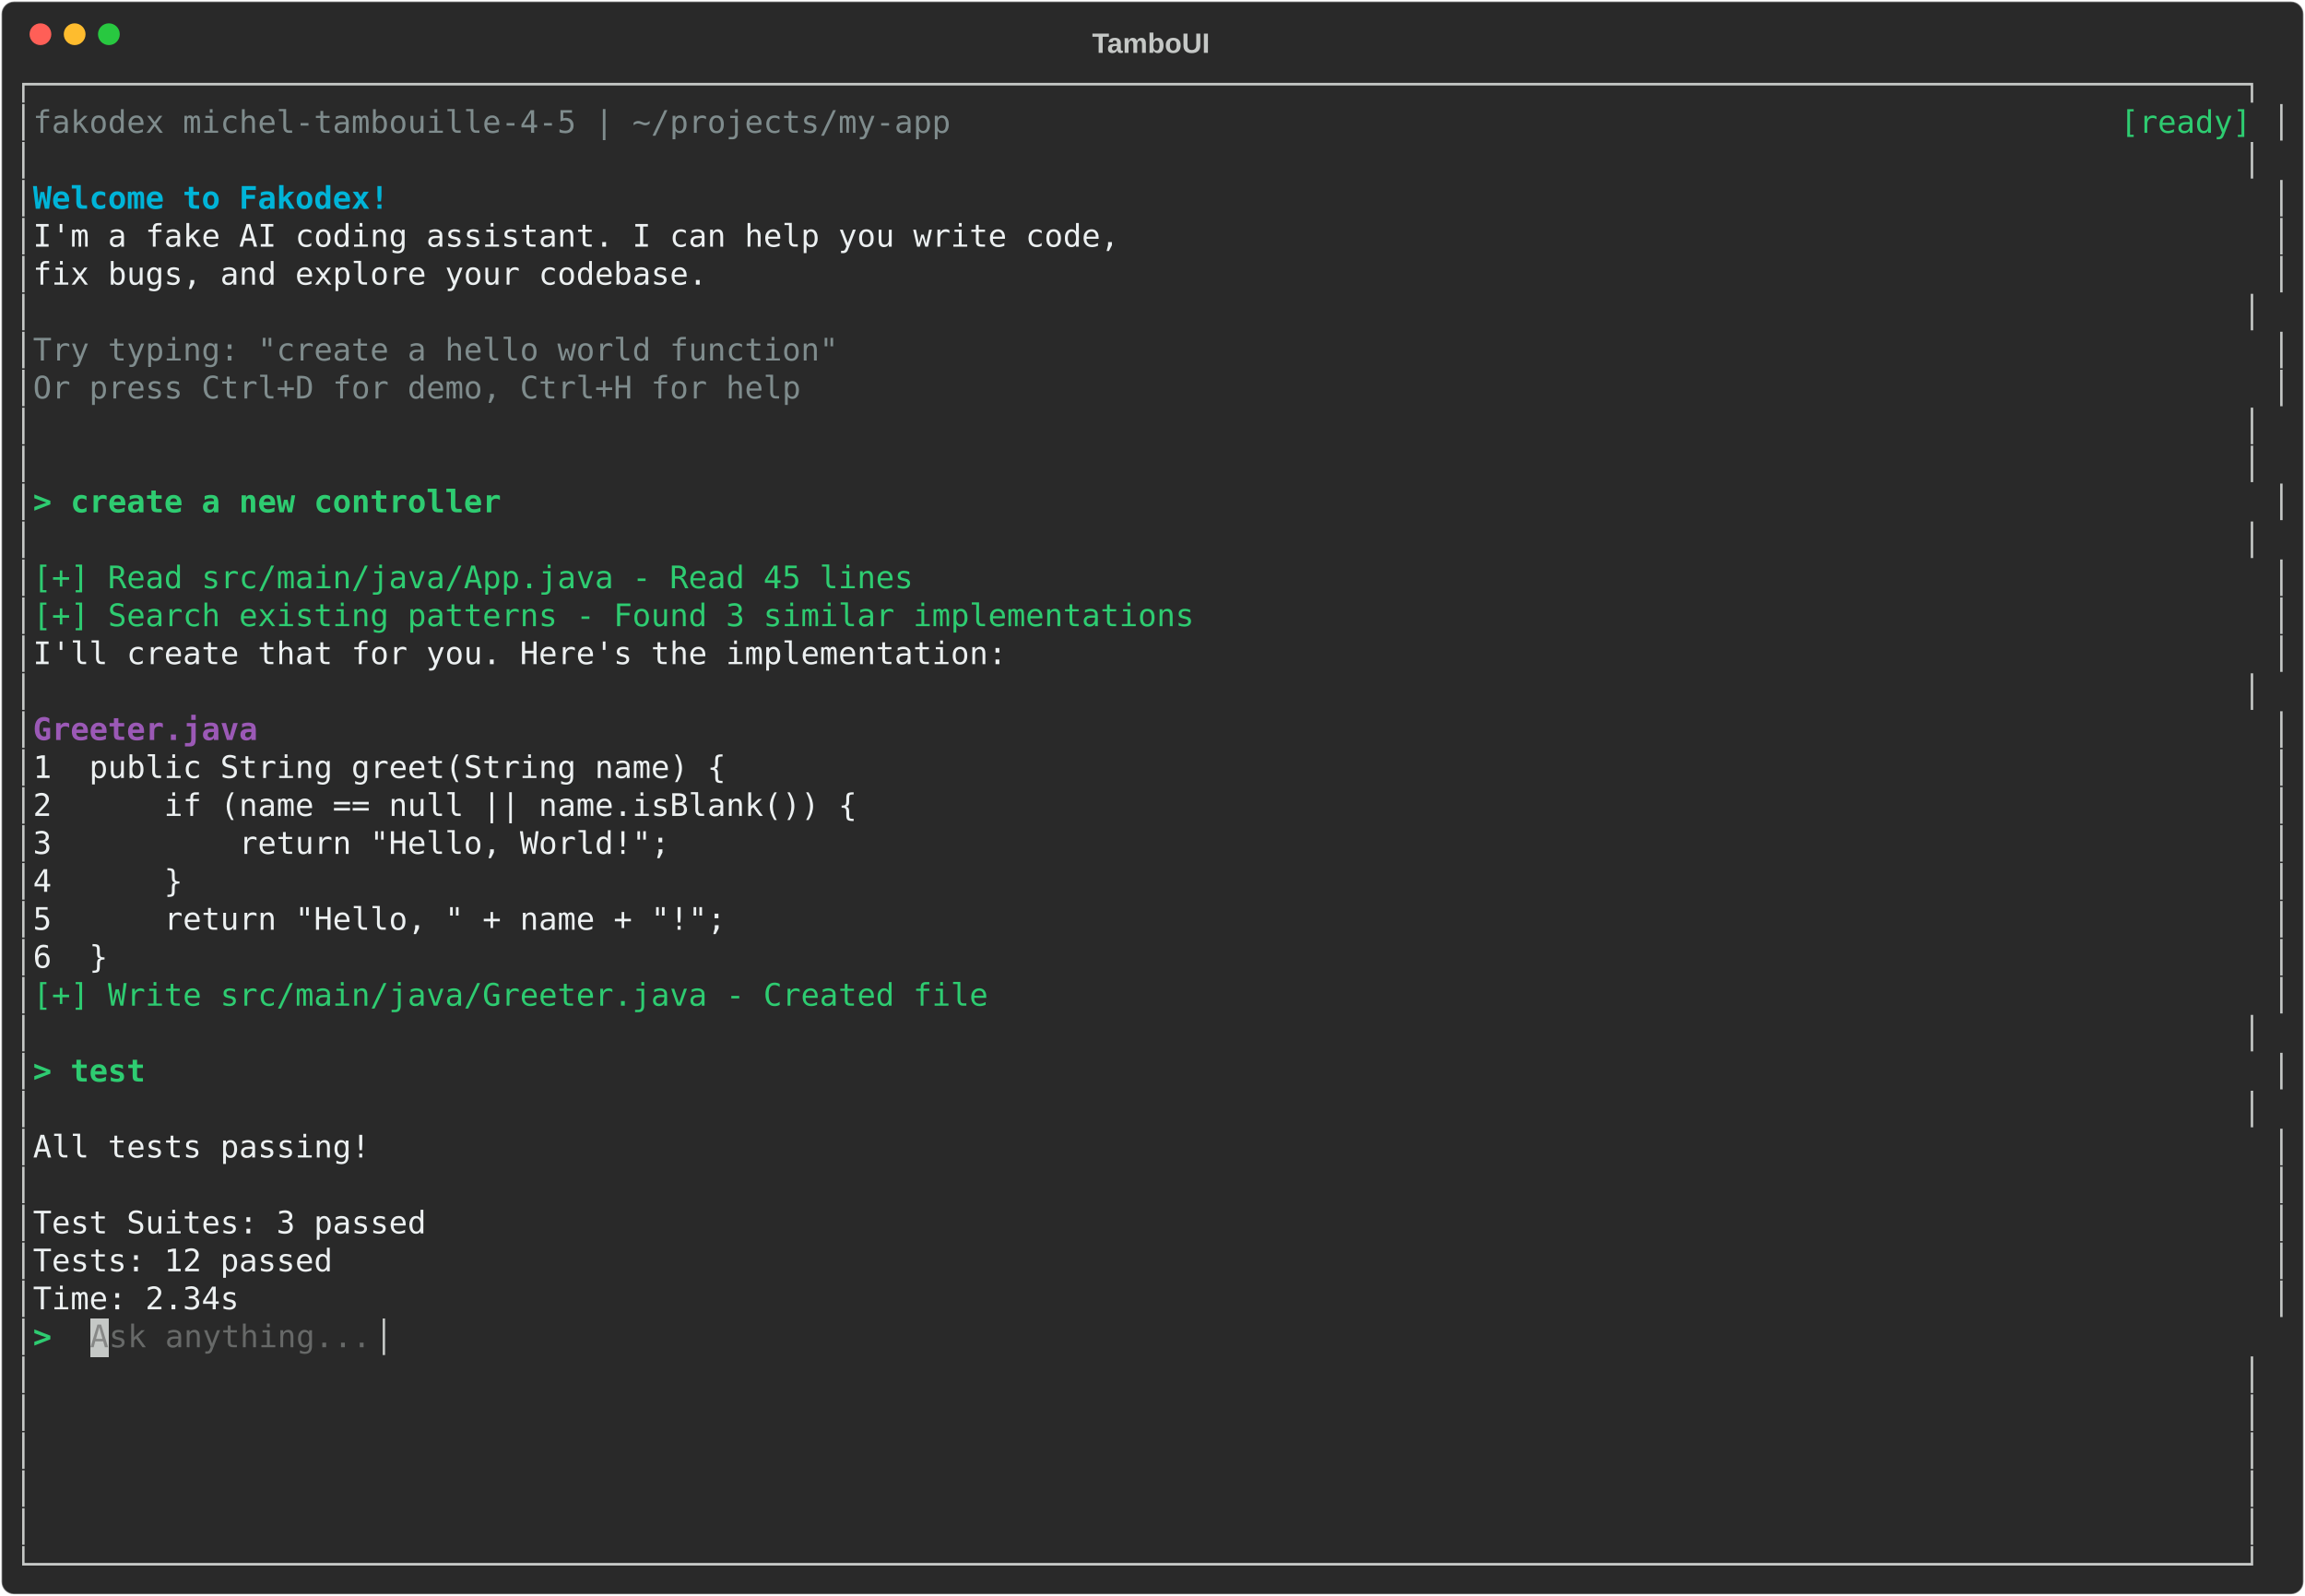
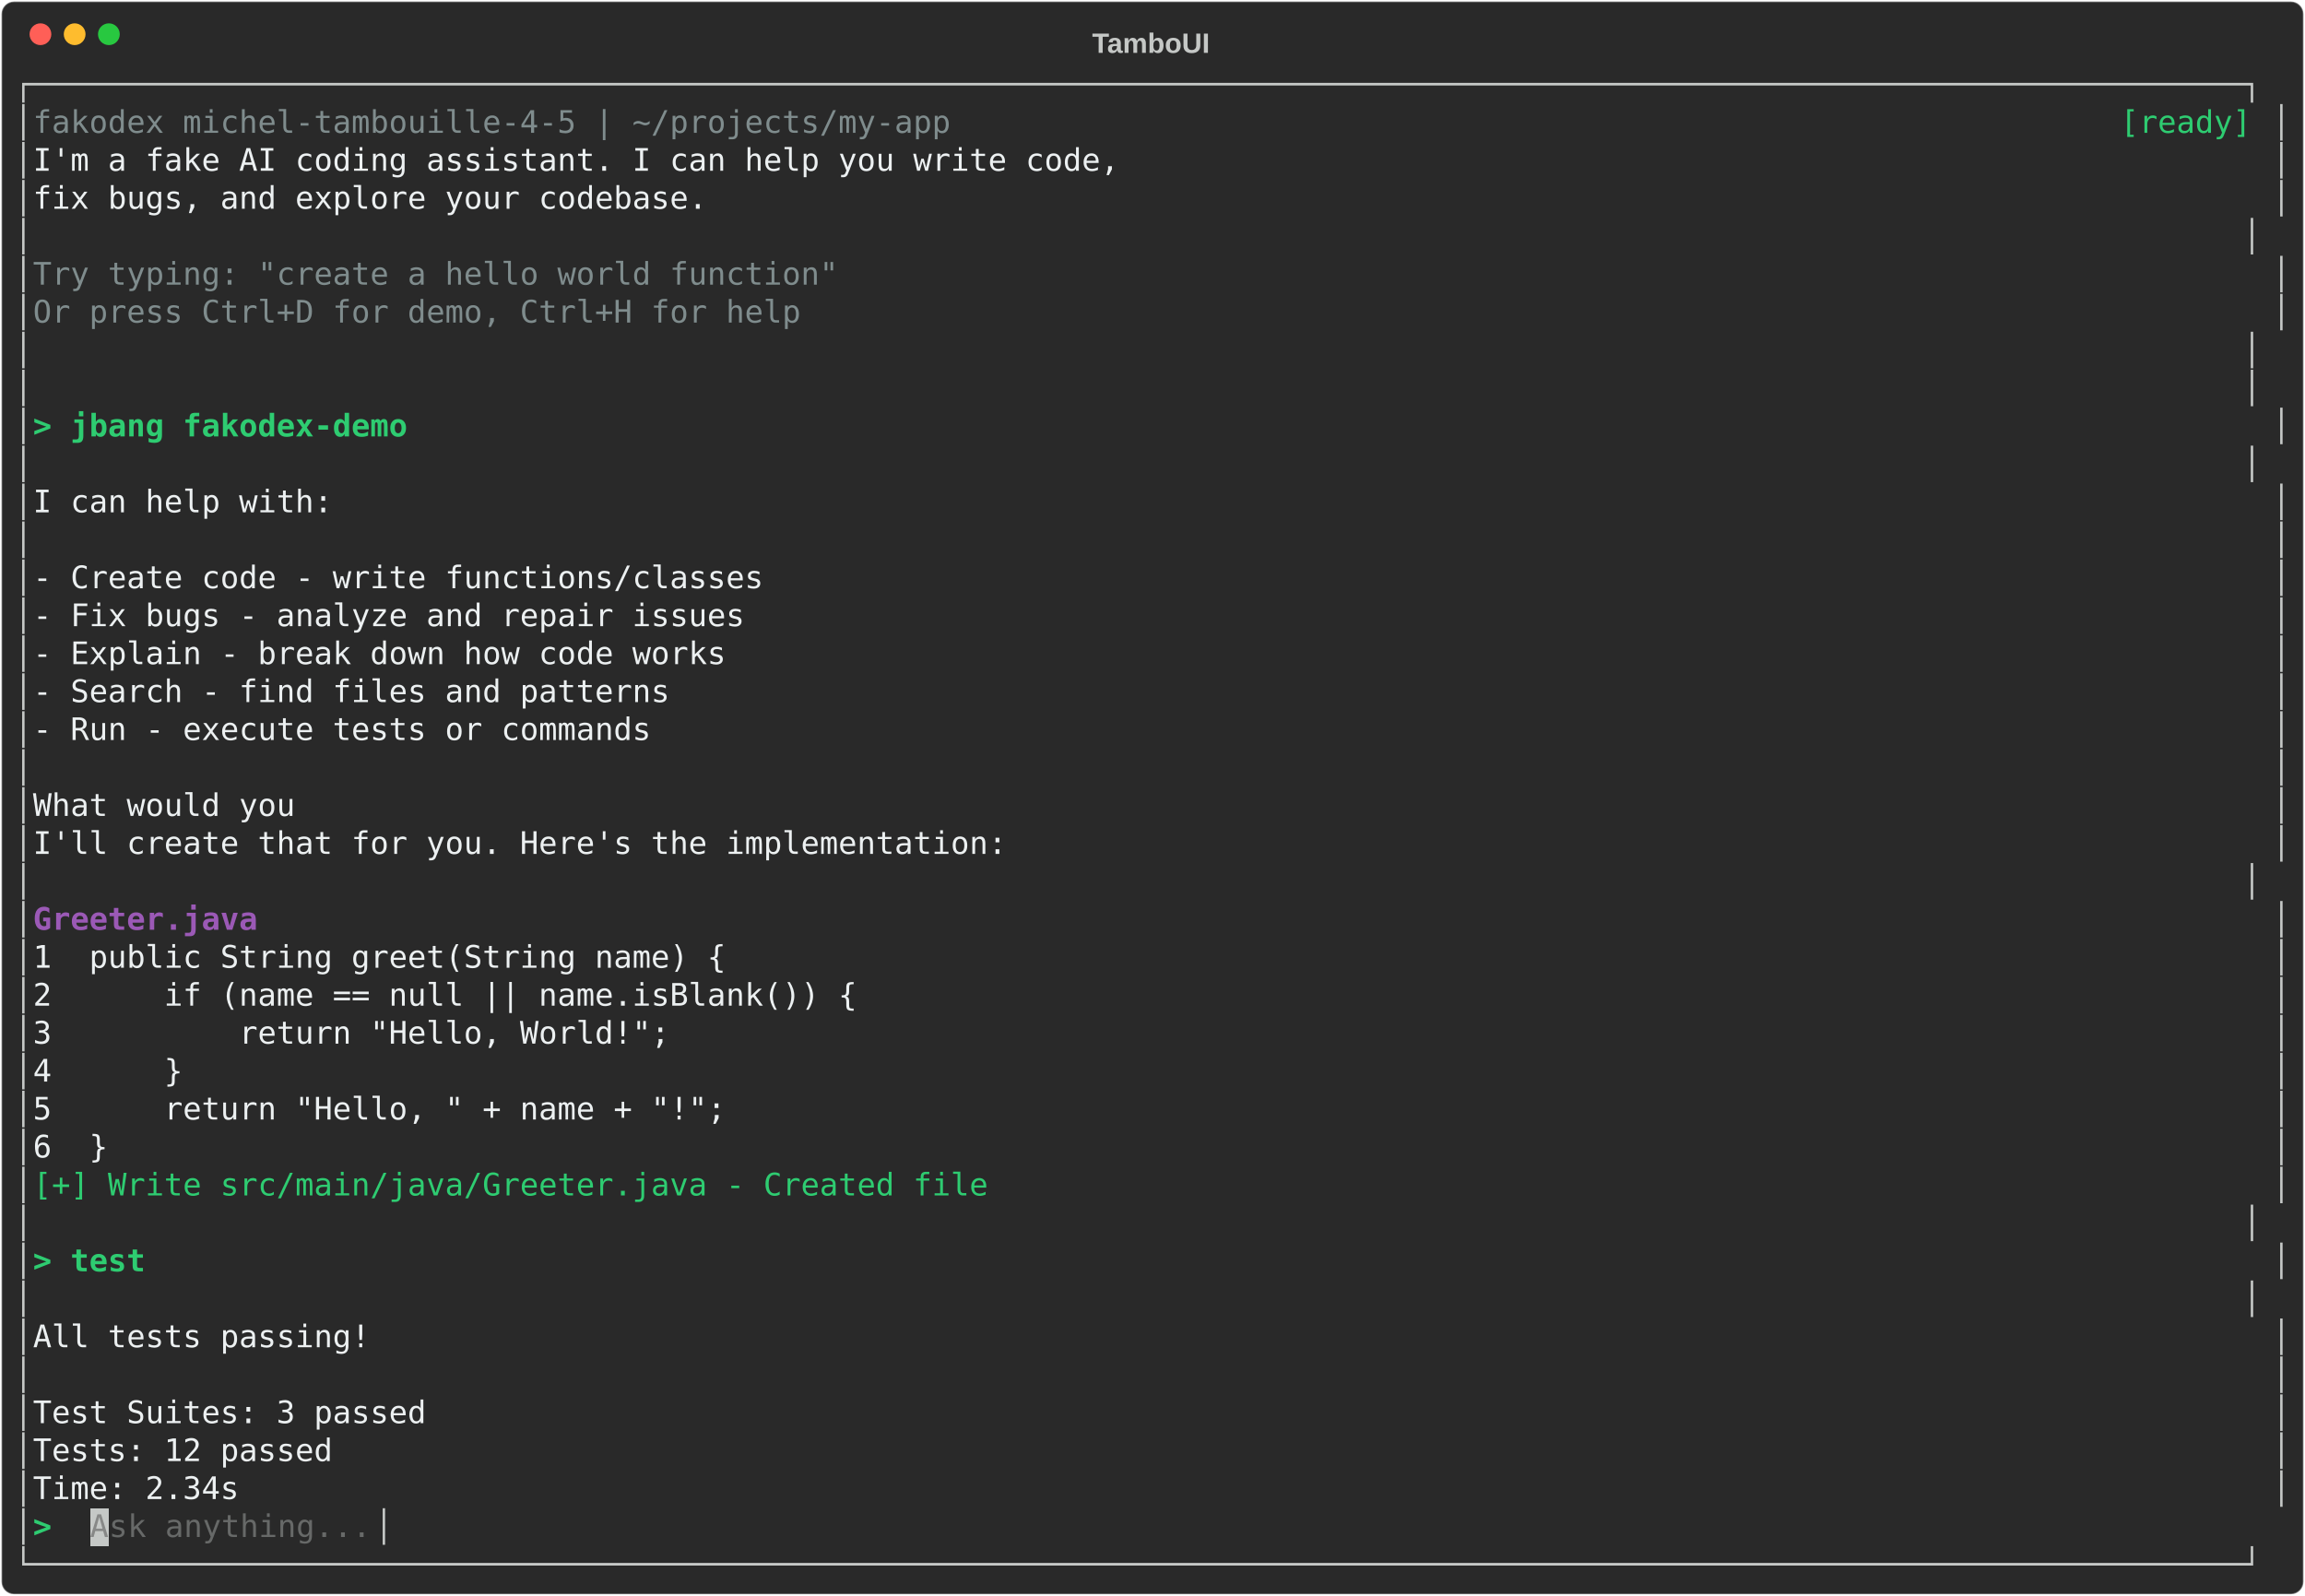
<svg xmlns="http://www.w3.org/2000/svg" class="rich-terminal" viewBox="0 0 1482 1026">
-   <style>    @font-face {        font-family: "Fira Code";        src: local("FiraCode-Regular"),                url("https://cdnjs.cloudflare.com/ajax/libs/firacode/6.2.0/woff2/FiraCode-Regular.woff2") format("woff2"),                url("https://cdnjs.cloudflare.com/ajax/libs/firacode/6.2.0/woff/FiraCode-Regular.woff") format("woff");        font-style: normal;        font-weight: 400;    }    @font-face {        font-family: "Fira Code";        src: local("FiraCode-Bold"),                url("https://cdnjs.cloudflare.com/ajax/libs/firacode/6.2.0/woff2/FiraCode-Bold.woff2") format("woff2"),                url("https://cdnjs.cloudflare.com/ajax/libs/firacode/6.2.0/woff/FiraCode-Bold.woff") format("woff");        font-style: bold;        font-weight: 700;    }    .terminal-2497212336-matrix {        font-family: Fira Code, monospace;        font-size: 20px;        line-height: 24.4px;        font-variant-east-asian: full-width;    }    .terminal-2497212336-title {        font-size: 18px;        font-weight: bold;        font-family: arial;    }    .terminal-2497212336-r1 { fill: #c5c8c6 }.terminal-2497212336-r2 { fill: #7f8c8d }.terminal-2497212336-r3 { fill: #2ecc71 }.terminal-2497212336-r4 { fill: #00b4d8;font-weight: bold }.terminal-2497212336-r5 { fill: #ecf0f1 }.terminal-2497212336-r6 { fill: #2ecc71;font-weight: bold }.terminal-2497212336-r7 { fill: #9b59b6;font-weight: bold }.terminal-2497212336-r8 { fill: #878887 }.terminal-2497212336-r9 { fill: #676968 }    </style>
+   <style>    @font-face {        font-family: "Fira Code";        src: local("FiraCode-Regular"),                url("https://cdnjs.cloudflare.com/ajax/libs/firacode/6.2.0/woff2/FiraCode-Regular.woff2") format("woff2"),                url("https://cdnjs.cloudflare.com/ajax/libs/firacode/6.2.0/woff/FiraCode-Regular.woff") format("woff");        font-style: normal;        font-weight: 400;    }    @font-face {        font-family: "Fira Code";        src: local("FiraCode-Bold"),                url("https://cdnjs.cloudflare.com/ajax/libs/firacode/6.2.0/woff2/FiraCode-Bold.woff2") format("woff2"),                url("https://cdnjs.cloudflare.com/ajax/libs/firacode/6.2.0/woff/FiraCode-Bold.woff") format("woff");        font-style: bold;        font-weight: 700;    }    .terminal-1052199957-matrix {        font-family: Fira Code, monospace;        font-size: 20px;        line-height: 24.4px;        font-variant-east-asian: full-width;    }    .terminal-1052199957-title {        font-size: 18px;        font-weight: bold;        font-family: arial;    }    .terminal-1052199957-r1 { fill: #c5c8c6 }.terminal-1052199957-r2 { fill: #7f8c8d }.terminal-1052199957-r3 { fill: #2ecc71 }.terminal-1052199957-r4 { fill: #ecf0f1 }.terminal-1052199957-r5 { fill: #2ecc71;font-weight: bold }.terminal-1052199957-r6 { fill: #9b59b6;font-weight: bold }.terminal-1052199957-r7 { fill: #878887 }.terminal-1052199957-r8 { fill: #676968 }    </style>
  <defs>
-     <clipPath id="terminal-2497212336-clip-terminal">
+     <clipPath id="terminal-1052199957-clip-terminal">
      <rect x="0" y="0" width="1463" height="975" />
    </clipPath>
-     <clipPath id="terminal-2497212336-line-0">
+     <clipPath id="terminal-1052199957-line-0">
      <rect x="0" y="1.5" width="1464" height="24.65" />
    </clipPath>
-     <clipPath id="terminal-2497212336-line-1">
+     <clipPath id="terminal-1052199957-line-1">
      <rect x="0" y="25.9" width="1464" height="24.65" />
    </clipPath>
-     <clipPath id="terminal-2497212336-line-2">
+     <clipPath id="terminal-1052199957-line-2">
      <rect x="0" y="50.3" width="1464" height="24.65" />
    </clipPath>
-     <clipPath id="terminal-2497212336-line-3">
+     <clipPath id="terminal-1052199957-line-3">
      <rect x="0" y="74.7" width="1464" height="24.65" />
    </clipPath>
-     <clipPath id="terminal-2497212336-line-4">
+     <clipPath id="terminal-1052199957-line-4">
      <rect x="0" y="99.1" width="1464" height="24.65" />
    </clipPath>
-     <clipPath id="terminal-2497212336-line-5">
+     <clipPath id="terminal-1052199957-line-5">
      <rect x="0" y="123.5" width="1464" height="24.65" />
    </clipPath>
-     <clipPath id="terminal-2497212336-line-6">
+     <clipPath id="terminal-1052199957-line-6">
      <rect x="0" y="147.9" width="1464" height="24.65" />
    </clipPath>
-     <clipPath id="terminal-2497212336-line-7">
+     <clipPath id="terminal-1052199957-line-7">
      <rect x="0" y="172.3" width="1464" height="24.65" />
    </clipPath>
-     <clipPath id="terminal-2497212336-line-8">
+     <clipPath id="terminal-1052199957-line-8">
      <rect x="0" y="196.7" width="1464" height="24.65" />
    </clipPath>
-     <clipPath id="terminal-2497212336-line-9">
+     <clipPath id="terminal-1052199957-line-9">
      <rect x="0" y="221.1" width="1464" height="24.65" />
    </clipPath>
-     <clipPath id="terminal-2497212336-line-10">
+     <clipPath id="terminal-1052199957-line-10">
      <rect x="0" y="245.5" width="1464" height="24.65" />
    </clipPath>
-     <clipPath id="terminal-2497212336-line-11">
+     <clipPath id="terminal-1052199957-line-11">
      <rect x="0" y="269.9" width="1464" height="24.65" />
    </clipPath>
-     <clipPath id="terminal-2497212336-line-12">
+     <clipPath id="terminal-1052199957-line-12">
      <rect x="0" y="294.3" width="1464" height="24.65" />
    </clipPath>
-     <clipPath id="terminal-2497212336-line-13">
+     <clipPath id="terminal-1052199957-line-13">
      <rect x="0" y="318.7" width="1464" height="24.65" />
    </clipPath>
-     <clipPath id="terminal-2497212336-line-14">
+     <clipPath id="terminal-1052199957-line-14">
      <rect x="0" y="343.1" width="1464" height="24.65" />
    </clipPath>
-     <clipPath id="terminal-2497212336-line-15">
+     <clipPath id="terminal-1052199957-line-15">
      <rect x="0" y="367.5" width="1464" height="24.65" />
    </clipPath>
-     <clipPath id="terminal-2497212336-line-16">
+     <clipPath id="terminal-1052199957-line-16">
      <rect x="0" y="391.9" width="1464" height="24.65" />
    </clipPath>
-     <clipPath id="terminal-2497212336-line-17">
+     <clipPath id="terminal-1052199957-line-17">
      <rect x="0" y="416.3" width="1464" height="24.65" />
    </clipPath>
-     <clipPath id="terminal-2497212336-line-18">
+     <clipPath id="terminal-1052199957-line-18">
      <rect x="0" y="440.7" width="1464" height="24.65" />
    </clipPath>
-     <clipPath id="terminal-2497212336-line-19">
+     <clipPath id="terminal-1052199957-line-19">
      <rect x="0" y="465.1" width="1464" height="24.65" />
    </clipPath>
-     <clipPath id="terminal-2497212336-line-20">
+     <clipPath id="terminal-1052199957-line-20">
      <rect x="0" y="489.5" width="1464" height="24.65" />
    </clipPath>
-     <clipPath id="terminal-2497212336-line-21">
+     <clipPath id="terminal-1052199957-line-21">
      <rect x="0" y="513.9" width="1464" height="24.65" />
    </clipPath>
-     <clipPath id="terminal-2497212336-line-22">
+     <clipPath id="terminal-1052199957-line-22">
      <rect x="0" y="538.3" width="1464" height="24.65" />
    </clipPath>
-     <clipPath id="terminal-2497212336-line-23">
+     <clipPath id="terminal-1052199957-line-23">
      <rect x="0" y="562.7" width="1464" height="24.65" />
    </clipPath>
-     <clipPath id="terminal-2497212336-line-24">
+     <clipPath id="terminal-1052199957-line-24">
      <rect x="0" y="587.1" width="1464" height="24.65" />
    </clipPath>
-     <clipPath id="terminal-2497212336-line-25">
+     <clipPath id="terminal-1052199957-line-25">
      <rect x="0" y="611.5" width="1464" height="24.65" />
    </clipPath>
-     <clipPath id="terminal-2497212336-line-26">
+     <clipPath id="terminal-1052199957-line-26">
      <rect x="0" y="635.9" width="1464" height="24.65" />
    </clipPath>
-     <clipPath id="terminal-2497212336-line-27">
+     <clipPath id="terminal-1052199957-line-27">
      <rect x="0" y="660.3" width="1464" height="24.65" />
    </clipPath>
-     <clipPath id="terminal-2497212336-line-28">
+     <clipPath id="terminal-1052199957-line-28">
      <rect x="0" y="684.7" width="1464" height="24.65" />
    </clipPath>
-     <clipPath id="terminal-2497212336-line-29">
+     <clipPath id="terminal-1052199957-line-29">
      <rect x="0" y="709.1" width="1464" height="24.65" />
    </clipPath>
-     <clipPath id="terminal-2497212336-line-30">
+     <clipPath id="terminal-1052199957-line-30">
      <rect x="0" y="733.5" width="1464" height="24.65" />
    </clipPath>
-     <clipPath id="terminal-2497212336-line-31">
+     <clipPath id="terminal-1052199957-line-31">
      <rect x="0" y="757.9" width="1464" height="24.65" />
    </clipPath>
-     <clipPath id="terminal-2497212336-line-32">
+     <clipPath id="terminal-1052199957-line-32">
      <rect x="0" y="782.3" width="1464" height="24.65" />
    </clipPath>
-     <clipPath id="terminal-2497212336-line-33">
+     <clipPath id="terminal-1052199957-line-33">
      <rect x="0" y="806.7" width="1464" height="24.65" />
    </clipPath>
-     <clipPath id="terminal-2497212336-line-34">
+     <clipPath id="terminal-1052199957-line-34">
      <rect x="0" y="831.1" width="1464" height="24.65" />
    </clipPath>
-     <clipPath id="terminal-2497212336-line-35">
+     <clipPath id="terminal-1052199957-line-35">
      <rect x="0" y="855.5" width="1464" height="24.65" />
    </clipPath>
-     <clipPath id="terminal-2497212336-line-36">
+     <clipPath id="terminal-1052199957-line-36">
      <rect x="0" y="879.9" width="1464" height="24.65" />
    </clipPath>
-     <clipPath id="terminal-2497212336-line-37">
+     <clipPath id="terminal-1052199957-line-37">
      <rect x="0" y="904.3" width="1464" height="24.65" />
    </clipPath>
-     <clipPath id="terminal-2497212336-line-38">
+     <clipPath id="terminal-1052199957-line-38">
      <rect x="0" y="928.7" width="1464" height="24.65" />
    </clipPath>
-     <clipPath id="terminal-2497212336-line-39">
+     <clipPath id="terminal-1052199957-line-39">
      <rect x="0" y="953.1" width="1464" height="24.65" />
    </clipPath>
  </defs>
  <rect fill="#292929" stroke="rgba(255,255,255,0.35)" stroke-width="1" x="1" y="1" width="1480" height="1024" rx="8" />
-   <text class="terminal-2497212336-title" fill="#c5c8c6" text-anchor="middle" x="740" y="34">TamboUI</text>
+   <text class="terminal-1052199957-title" fill="#c5c8c6" text-anchor="middle" x="740" y="34">TamboUI</text>
  <g transform="translate(26,22)">
    <circle cx="0" cy="0" r="7" fill="#ff5f57" />
    <circle cx="22" cy="0" r="7" fill="#febc2e" />
    <circle cx="44" cy="0" r="7" fill="#28c840" />
  </g>
-   <g transform="translate(9, 41)" clip-path="url(#terminal-2497212336-clip-terminal)">
-     <rect fill="#c5c8c6" x="48.8" y="806.7" width="12.2" height="24.65" shape-rendering="crispEdges" />
-     <g class="terminal-2497212336-matrix">
-       <text class="terminal-2497212336-r1" x="0" y="20" textLength="1464" clip-path="url(#terminal-2497212336-line-0)">┌──────────────────────────────────────────────────────────────────────────────────────────────────────────────────────┐</text>
-       <text class="terminal-2497212336-r1" x="0" y="44.4" textLength="12.2" clip-path="url(#terminal-2497212336-line-1)">│</text>
-       <text class="terminal-2497212336-r2" x="12.2" y="44.4" textLength="610" clip-path="url(#terminal-2497212336-line-1)"> fakodex michel-tambouille-4-5 | ~/projects/my-app</text>
-       <text class="terminal-2497212336-r3" x="1354.2" y="44.4" textLength="97.6" clip-path="url(#terminal-2497212336-line-1)">[ready] </text>
-       <text class="terminal-2497212336-r1" x="1451.8" y="44.4" textLength="12.2" clip-path="url(#terminal-2497212336-line-1)">│</text>
-       <text class="terminal-2497212336-r1" x="0" y="68.8" textLength="1464" clip-path="url(#terminal-2497212336-line-2)">│                                                                                                                      │</text>
-       <text class="terminal-2497212336-r1" x="0" y="93.2" textLength="12.2" clip-path="url(#terminal-2497212336-line-3)">│</text>
-       <text class="terminal-2497212336-r4" x="12.2" y="93.2" textLength="1439.6" clip-path="url(#terminal-2497212336-line-3)">  Welcome to Fakodex!                                                                                                 </text>
-       <text class="terminal-2497212336-r1" x="1451.8" y="93.2" textLength="12.2" clip-path="url(#terminal-2497212336-line-3)">│</text>
-       <text class="terminal-2497212336-r1" x="0" y="117.6" textLength="12.2" clip-path="url(#terminal-2497212336-line-4)">│</text>
-       <text class="terminal-2497212336-r5" x="12.2" y="117.6" textLength="1439.6" clip-path="url(#terminal-2497212336-line-4)">  I'm a fake AI coding assistant. I can help you write code,                                                          </text>
-       <text class="terminal-2497212336-r1" x="1451.8" y="117.6" textLength="12.2" clip-path="url(#terminal-2497212336-line-4)">│</text>
-       <text class="terminal-2497212336-r1" x="0" y="142" textLength="12.2" clip-path="url(#terminal-2497212336-line-5)">│</text>
-       <text class="terminal-2497212336-r5" x="12.2" y="142" textLength="1439.6" clip-path="url(#terminal-2497212336-line-5)">  fix bugs, and explore your codebase.                                                                                </text>
-       <text class="terminal-2497212336-r1" x="1451.8" y="142" textLength="12.2" clip-path="url(#terminal-2497212336-line-5)">│</text>
-       <text class="terminal-2497212336-r1" x="0" y="166.4" textLength="1464" clip-path="url(#terminal-2497212336-line-6)">│                                                                                                                      │</text>
-       <text class="terminal-2497212336-r1" x="0" y="190.8" textLength="12.2" clip-path="url(#terminal-2497212336-line-7)">│</text>
-       <text class="terminal-2497212336-r2" x="12.2" y="190.8" textLength="1439.6" clip-path="url(#terminal-2497212336-line-7)">  Try typing: "create a hello world function"                                                                         </text>
-       <text class="terminal-2497212336-r1" x="1451.8" y="190.8" textLength="12.2" clip-path="url(#terminal-2497212336-line-7)">│</text>
-       <text class="terminal-2497212336-r1" x="0" y="215.2" textLength="12.2" clip-path="url(#terminal-2497212336-line-8)">│</text>
-       <text class="terminal-2497212336-r2" x="12.2" y="215.2" textLength="1439.6" clip-path="url(#terminal-2497212336-line-8)">  Or press Ctrl+D for demo, Ctrl+H for help                                                                           </text>
-       <text class="terminal-2497212336-r1" x="1451.8" y="215.2" textLength="12.2" clip-path="url(#terminal-2497212336-line-8)">│</text>
-       <text class="terminal-2497212336-r1" x="0" y="239.6" textLength="1464" clip-path="url(#terminal-2497212336-line-9)">│                                                                                                                      │</text>
-       <text class="terminal-2497212336-r1" x="0" y="264" textLength="1464" clip-path="url(#terminal-2497212336-line-10)">│                                                                                                                      │</text>
-       <text class="terminal-2497212336-r1" x="0" y="288.4" textLength="12.2" clip-path="url(#terminal-2497212336-line-11)">│</text>
-       <text class="terminal-2497212336-r6" x="12.2" y="288.4" textLength="1439.6" clip-path="url(#terminal-2497212336-line-11)">&gt; create a new controller                                                                                             </text>
-       <text class="terminal-2497212336-r1" x="1451.8" y="288.4" textLength="12.2" clip-path="url(#terminal-2497212336-line-11)">│</text>
-       <text class="terminal-2497212336-r1" x="0" y="312.8" textLength="1464" clip-path="url(#terminal-2497212336-line-12)">│                                                                                                                      │</text>
-       <text class="terminal-2497212336-r1" x="0" y="337.2" textLength="12.2" clip-path="url(#terminal-2497212336-line-13)">│</text>
-       <text class="terminal-2497212336-r3" x="12.2" y="337.2" textLength="1439.6" clip-path="url(#terminal-2497212336-line-13)">  [+] Read src/main/java/App.java - Read 45 lines                                                                     </text>
-       <text class="terminal-2497212336-r1" x="1451.8" y="337.2" textLength="12.2" clip-path="url(#terminal-2497212336-line-13)">│</text>
-       <text class="terminal-2497212336-r1" x="0" y="361.6" textLength="12.2" clip-path="url(#terminal-2497212336-line-14)">│</text>
-       <text class="terminal-2497212336-r3" x="12.2" y="361.6" textLength="1439.6" clip-path="url(#terminal-2497212336-line-14)">  [+] Search existing patterns - Found 3 similar implementations                                                      </text>
-       <text class="terminal-2497212336-r1" x="1451.8" y="361.6" textLength="12.2" clip-path="url(#terminal-2497212336-line-14)">│</text>
-       <text class="terminal-2497212336-r1" x="0" y="386" textLength="12.2" clip-path="url(#terminal-2497212336-line-15)">│</text>
-       <text class="terminal-2497212336-r5" x="12.2" y="386" textLength="1439.6" clip-path="url(#terminal-2497212336-line-15)">  I'll create that for you. Here's the implementation:                                                                </text>
-       <text class="terminal-2497212336-r1" x="1451.8" y="386" textLength="12.2" clip-path="url(#terminal-2497212336-line-15)">│</text>
-       <text class="terminal-2497212336-r1" x="0" y="410.4" textLength="1464" clip-path="url(#terminal-2497212336-line-16)">│                                                                                                                      │</text>
-       <text class="terminal-2497212336-r1" x="0" y="434.8" textLength="12.2" clip-path="url(#terminal-2497212336-line-17)">│</text>
-       <text class="terminal-2497212336-r7" x="12.2" y="434.8" textLength="1439.6" clip-path="url(#terminal-2497212336-line-17)">  Greeter.java                                                                                                        </text>
-       <text class="terminal-2497212336-r1" x="1451.8" y="434.8" textLength="12.2" clip-path="url(#terminal-2497212336-line-17)">│</text>
-       <text class="terminal-2497212336-r1" x="0" y="459.2" textLength="12.2" clip-path="url(#terminal-2497212336-line-18)">│</text>
-       <text class="terminal-2497212336-r5" x="12.2" y="459.2" textLength="1439.6" clip-path="url(#terminal-2497212336-line-18)">    1  public String greet(String name) {                                                                             </text>
-       <text class="terminal-2497212336-r1" x="1451.8" y="459.2" textLength="12.2" clip-path="url(#terminal-2497212336-line-18)">│</text>
-       <text class="terminal-2497212336-r1" x="0" y="483.6" textLength="12.2" clip-path="url(#terminal-2497212336-line-19)">│</text>
-       <text class="terminal-2497212336-r5" x="12.2" y="483.6" textLength="1439.6" clip-path="url(#terminal-2497212336-line-19)">    2      if (name == null || name.isBlank()) {                                                                      </text>
-       <text class="terminal-2497212336-r1" x="1451.8" y="483.6" textLength="12.2" clip-path="url(#terminal-2497212336-line-19)">│</text>
-       <text class="terminal-2497212336-r1" x="0" y="508" textLength="12.2" clip-path="url(#terminal-2497212336-line-20)">│</text>
-       <text class="terminal-2497212336-r5" x="12.2" y="508" textLength="1439.6" clip-path="url(#terminal-2497212336-line-20)">    3          return "Hello, World!";                                                                                </text>
-       <text class="terminal-2497212336-r1" x="1451.8" y="508" textLength="12.2" clip-path="url(#terminal-2497212336-line-20)">│</text>
-       <text class="terminal-2497212336-r1" x="0" y="532.4" textLength="12.2" clip-path="url(#terminal-2497212336-line-21)">│</text>
-       <text class="terminal-2497212336-r5" x="12.2" y="532.4" textLength="1439.6" clip-path="url(#terminal-2497212336-line-21)">    4      }                                                                                                          </text>
-       <text class="terminal-2497212336-r1" x="1451.8" y="532.4" textLength="12.2" clip-path="url(#terminal-2497212336-line-21)">│</text>
-       <text class="terminal-2497212336-r1" x="0" y="556.8" textLength="12.2" clip-path="url(#terminal-2497212336-line-22)">│</text>
-       <text class="terminal-2497212336-r5" x="12.2" y="556.8" textLength="1439.6" clip-path="url(#terminal-2497212336-line-22)">    5      return "Hello, " + name + "!";                                                                             </text>
-       <text class="terminal-2497212336-r1" x="1451.8" y="556.8" textLength="12.2" clip-path="url(#terminal-2497212336-line-22)">│</text>
-       <text class="terminal-2497212336-r1" x="0" y="581.2" textLength="12.2" clip-path="url(#terminal-2497212336-line-23)">│</text>
-       <text class="terminal-2497212336-r5" x="12.2" y="581.2" textLength="1439.6" clip-path="url(#terminal-2497212336-line-23)">    6  }                                                                                                              </text>
-       <text class="terminal-2497212336-r1" x="1451.8" y="581.2" textLength="12.2" clip-path="url(#terminal-2497212336-line-23)">│</text>
-       <text class="terminal-2497212336-r1" x="0" y="605.6" textLength="12.2" clip-path="url(#terminal-2497212336-line-24)">│</text>
-       <text class="terminal-2497212336-r3" x="12.2" y="605.6" textLength="1439.6" clip-path="url(#terminal-2497212336-line-24)">  [+] Write src/main/java/Greeter.java - Created file                                                                 </text>
-       <text class="terminal-2497212336-r1" x="1451.8" y="605.6" textLength="12.2" clip-path="url(#terminal-2497212336-line-24)">│</text>
-       <text class="terminal-2497212336-r1" x="0" y="630" textLength="1464" clip-path="url(#terminal-2497212336-line-25)">│                                                                                                                      │</text>
-       <text class="terminal-2497212336-r1" x="0" y="654.4" textLength="12.2" clip-path="url(#terminal-2497212336-line-26)">│</text>
-       <text class="terminal-2497212336-r6" x="12.2" y="654.4" textLength="1439.6" clip-path="url(#terminal-2497212336-line-26)">&gt; test                                                                                                                </text>
-       <text class="terminal-2497212336-r1" x="1451.8" y="654.4" textLength="12.2" clip-path="url(#terminal-2497212336-line-26)">│</text>
-       <text class="terminal-2497212336-r1" x="0" y="678.8" textLength="1464" clip-path="url(#terminal-2497212336-line-27)">│                                                                                                                      │</text>
-       <text class="terminal-2497212336-r1" x="0" y="703.2" textLength="12.2" clip-path="url(#terminal-2497212336-line-28)">│</text>
-       <text class="terminal-2497212336-r5" x="12.2" y="703.2" textLength="1439.6" clip-path="url(#terminal-2497212336-line-28)">  All tests passing!                                                                                                  </text>
-       <text class="terminal-2497212336-r1" x="1451.8" y="703.2" textLength="12.2" clip-path="url(#terminal-2497212336-line-28)">│</text>
-       <text class="terminal-2497212336-r1" x="0" y="727.6" textLength="12.2" clip-path="url(#terminal-2497212336-line-29)">│</text>
-       <text class="terminal-2497212336-r1" x="1451.8" y="727.6" textLength="12.2" clip-path="url(#terminal-2497212336-line-29)">│</text>
-       <text class="terminal-2497212336-r1" x="0" y="752" textLength="12.2" clip-path="url(#terminal-2497212336-line-30)">│</text>
-       <text class="terminal-2497212336-r5" x="12.2" y="752" textLength="1439.6" clip-path="url(#terminal-2497212336-line-30)">  Test Suites: 3 passed                                                                                               </text>
-       <text class="terminal-2497212336-r1" x="1451.8" y="752" textLength="12.2" clip-path="url(#terminal-2497212336-line-30)">│</text>
-       <text class="terminal-2497212336-r1" x="0" y="776.4" textLength="12.2" clip-path="url(#terminal-2497212336-line-31)">│</text>
-       <text class="terminal-2497212336-r5" x="12.2" y="776.4" textLength="1439.6" clip-path="url(#terminal-2497212336-line-31)">  Tests: 12 passed                                                                                                    </text>
-       <text class="terminal-2497212336-r1" x="1451.8" y="776.4" textLength="12.2" clip-path="url(#terminal-2497212336-line-31)">│</text>
-       <text class="terminal-2497212336-r1" x="0" y="800.8" textLength="12.2" clip-path="url(#terminal-2497212336-line-32)">│</text>
-       <text class="terminal-2497212336-r5" x="12.2" y="800.8" textLength="1439.6" clip-path="url(#terminal-2497212336-line-32)">  Time: 2.34s                                                                                                         </text>
-       <text class="terminal-2497212336-r1" x="1451.8" y="800.8" textLength="12.2" clip-path="url(#terminal-2497212336-line-32)">│</text>
-       <text class="terminal-2497212336-r1" x="0" y="825.2" textLength="12.2" clip-path="url(#terminal-2497212336-line-33)">│</text>
-       <text class="terminal-2497212336-r6" x="12.2" y="825.2" textLength="36.6" clip-path="url(#terminal-2497212336-line-33)"> &gt; </text>
-       <text class="terminal-2497212336-r8" x="48.8" y="825.2" textLength="12.2" clip-path="url(#terminal-2497212336-line-33)">A</text>
-       <text class="terminal-2497212336-r9" x="61" y="825.2" textLength="170.8" clip-path="url(#terminal-2497212336-line-33)">sk anything...</text>
-       <text class="terminal-2497212336-r1" x="231.8" y="825.2" textLength="1232.2" clip-path="url(#terminal-2497212336-line-33)">                                                                                                    │</text>
-       <text class="terminal-2497212336-r1" x="0" y="849.6" textLength="1464" clip-path="url(#terminal-2497212336-line-34)">│                                                                                                                      │</text>
-       <text class="terminal-2497212336-r1" x="0" y="874" textLength="1464" clip-path="url(#terminal-2497212336-line-35)">│                                                                                                                      │</text>
-       <text class="terminal-2497212336-r1" x="0" y="898.4" textLength="1464" clip-path="url(#terminal-2497212336-line-36)">│                                                                                                                      │</text>
-       <text class="terminal-2497212336-r1" x="0" y="922.8" textLength="1464" clip-path="url(#terminal-2497212336-line-37)">│                                                                                                                      │</text>
-       <text class="terminal-2497212336-r1" x="0" y="947.2" textLength="1464" clip-path="url(#terminal-2497212336-line-38)">│                                                                                                                      │</text>
-       <text class="terminal-2497212336-r1" x="0" y="971.6" textLength="1464" clip-path="url(#terminal-2497212336-line-39)">└──────────────────────────────────────────────────────────────────────────────────────────────────────────────────────┘</text>
+   <g transform="translate(9, 41)" clip-path="url(#terminal-1052199957-clip-terminal)">
+     <rect fill="#c5c8c6" x="48.8" y="928.7" width="12.2" height="24.65" shape-rendering="crispEdges" />
+     <g class="terminal-1052199957-matrix">
+       <text class="terminal-1052199957-r1" x="0" y="20" textLength="1464" clip-path="url(#terminal-1052199957-line-0)">┌──────────────────────────────────────────────────────────────────────────────────────────────────────────────────────┐</text>
+       <text class="terminal-1052199957-r1" x="0" y="44.4" textLength="12.2" clip-path="url(#terminal-1052199957-line-1)">│</text>
+       <text class="terminal-1052199957-r2" x="12.2" y="44.4" textLength="610" clip-path="url(#terminal-1052199957-line-1)"> fakodex michel-tambouille-4-5 | ~/projects/my-app</text>
+       <text class="terminal-1052199957-r3" x="1354.2" y="44.4" textLength="97.6" clip-path="url(#terminal-1052199957-line-1)">[ready] </text>
+       <text class="terminal-1052199957-r1" x="1451.8" y="44.4" textLength="12.2" clip-path="url(#terminal-1052199957-line-1)">│</text>
+       <text class="terminal-1052199957-r1" x="0" y="68.8" textLength="12.2" clip-path="url(#terminal-1052199957-line-2)">│</text>
+       <text class="terminal-1052199957-r4" x="12.2" y="68.8" textLength="1439.6" clip-path="url(#terminal-1052199957-line-2)">  I'm a fake AI coding assistant. I can help you write code,                                                          </text>
+       <text class="terminal-1052199957-r1" x="1451.8" y="68.8" textLength="12.2" clip-path="url(#terminal-1052199957-line-2)">│</text>
+       <text class="terminal-1052199957-r1" x="0" y="93.2" textLength="12.2" clip-path="url(#terminal-1052199957-line-3)">│</text>
+       <text class="terminal-1052199957-r4" x="12.2" y="93.2" textLength="1439.6" clip-path="url(#terminal-1052199957-line-3)">  fix bugs, and explore your codebase.                                                                                </text>
+       <text class="terminal-1052199957-r1" x="1451.8" y="93.2" textLength="12.2" clip-path="url(#terminal-1052199957-line-3)">│</text>
+       <text class="terminal-1052199957-r1" x="0" y="117.6" textLength="1464" clip-path="url(#terminal-1052199957-line-4)">│                                                                                                                      │</text>
+       <text class="terminal-1052199957-r1" x="0" y="142" textLength="12.2" clip-path="url(#terminal-1052199957-line-5)">│</text>
+       <text class="terminal-1052199957-r2" x="12.2" y="142" textLength="1439.6" clip-path="url(#terminal-1052199957-line-5)">  Try typing: "create a hello world function"                                                                         </text>
+       <text class="terminal-1052199957-r1" x="1451.8" y="142" textLength="12.2" clip-path="url(#terminal-1052199957-line-5)">│</text>
+       <text class="terminal-1052199957-r1" x="0" y="166.4" textLength="12.2" clip-path="url(#terminal-1052199957-line-6)">│</text>
+       <text class="terminal-1052199957-r2" x="12.2" y="166.4" textLength="1439.6" clip-path="url(#terminal-1052199957-line-6)">  Or press Ctrl+D for demo, Ctrl+H for help                                                                           </text>
+       <text class="terminal-1052199957-r1" x="1451.8" y="166.4" textLength="12.2" clip-path="url(#terminal-1052199957-line-6)">│</text>
+       <text class="terminal-1052199957-r1" x="0" y="190.8" textLength="1464" clip-path="url(#terminal-1052199957-line-7)">│                                                                                                                      │</text>
+       <text class="terminal-1052199957-r1" x="0" y="215.2" textLength="1464" clip-path="url(#terminal-1052199957-line-8)">│                                                                                                                      │</text>
+       <text class="terminal-1052199957-r1" x="0" y="239.6" textLength="12.2" clip-path="url(#terminal-1052199957-line-9)">│</text>
+       <text class="terminal-1052199957-r5" x="12.2" y="239.6" textLength="1439.6" clip-path="url(#terminal-1052199957-line-9)">&gt; jbang fakodex-demo                                                                                                  </text>
+       <text class="terminal-1052199957-r1" x="1451.8" y="239.6" textLength="12.2" clip-path="url(#terminal-1052199957-line-9)">│</text>
+       <text class="terminal-1052199957-r1" x="0" y="264" textLength="1464" clip-path="url(#terminal-1052199957-line-10)">│                                                                                                                      │</text>
+       <text class="terminal-1052199957-r1" x="0" y="288.4" textLength="12.2" clip-path="url(#terminal-1052199957-line-11)">│</text>
+       <text class="terminal-1052199957-r4" x="12.2" y="288.4" textLength="1439.6" clip-path="url(#terminal-1052199957-line-11)">  I can help with:                                                                                                    </text>
+       <text class="terminal-1052199957-r1" x="1451.8" y="288.4" textLength="12.2" clip-path="url(#terminal-1052199957-line-11)">│</text>
+       <text class="terminal-1052199957-r1" x="0" y="312.8" textLength="12.2" clip-path="url(#terminal-1052199957-line-12)">│</text>
+       <text class="terminal-1052199957-r1" x="1451.8" y="312.8" textLength="12.2" clip-path="url(#terminal-1052199957-line-12)">│</text>
+       <text class="terminal-1052199957-r1" x="0" y="337.2" textLength="12.2" clip-path="url(#terminal-1052199957-line-13)">│</text>
+       <text class="terminal-1052199957-r4" x="12.2" y="337.2" textLength="1439.6" clip-path="url(#terminal-1052199957-line-13)">  - Create code - write functions/classes                                                                             </text>
+       <text class="terminal-1052199957-r1" x="1451.8" y="337.2" textLength="12.2" clip-path="url(#terminal-1052199957-line-13)">│</text>
+       <text class="terminal-1052199957-r1" x="0" y="361.6" textLength="12.2" clip-path="url(#terminal-1052199957-line-14)">│</text>
+       <text class="terminal-1052199957-r4" x="12.2" y="361.6" textLength="1439.6" clip-path="url(#terminal-1052199957-line-14)">  - Fix bugs - analyze and repair issues                                                                              </text>
+       <text class="terminal-1052199957-r1" x="1451.8" y="361.6" textLength="12.2" clip-path="url(#terminal-1052199957-line-14)">│</text>
+       <text class="terminal-1052199957-r1" x="0" y="386" textLength="12.2" clip-path="url(#terminal-1052199957-line-15)">│</text>
+       <text class="terminal-1052199957-r4" x="12.2" y="386" textLength="1439.6" clip-path="url(#terminal-1052199957-line-15)">  - Explain - break down how code works                                                                               </text>
+       <text class="terminal-1052199957-r1" x="1451.8" y="386" textLength="12.2" clip-path="url(#terminal-1052199957-line-15)">│</text>
+       <text class="terminal-1052199957-r1" x="0" y="410.4" textLength="12.2" clip-path="url(#terminal-1052199957-line-16)">│</text>
+       <text class="terminal-1052199957-r4" x="12.2" y="410.4" textLength="1439.6" clip-path="url(#terminal-1052199957-line-16)">  - Search - find files and patterns                                                                                  </text>
+       <text class="terminal-1052199957-r1" x="1451.8" y="410.4" textLength="12.2" clip-path="url(#terminal-1052199957-line-16)">│</text>
+       <text class="terminal-1052199957-r1" x="0" y="434.8" textLength="12.2" clip-path="url(#terminal-1052199957-line-17)">│</text>
+       <text class="terminal-1052199957-r4" x="12.2" y="434.8" textLength="1439.6" clip-path="url(#terminal-1052199957-line-17)">  - Run - execute tests or commands                                                                                   </text>
+       <text class="terminal-1052199957-r1" x="1451.8" y="434.8" textLength="12.2" clip-path="url(#terminal-1052199957-line-17)">│</text>
+       <text class="terminal-1052199957-r1" x="0" y="459.2" textLength="12.2" clip-path="url(#terminal-1052199957-line-18)">│</text>
+       <text class="terminal-1052199957-r1" x="1451.8" y="459.2" textLength="12.2" clip-path="url(#terminal-1052199957-line-18)">│</text>
+       <text class="terminal-1052199957-r1" x="0" y="483.6" textLength="12.2" clip-path="url(#terminal-1052199957-line-19)">│</text>
+       <text class="terminal-1052199957-r4" x="12.2" y="483.6" textLength="1439.6" clip-path="url(#terminal-1052199957-line-19)">  What would you                                                                                                      </text>
+       <text class="terminal-1052199957-r1" x="1451.8" y="483.6" textLength="12.2" clip-path="url(#terminal-1052199957-line-19)">│</text>
+       <text class="terminal-1052199957-r1" x="0" y="508" textLength="12.2" clip-path="url(#terminal-1052199957-line-20)">│</text>
+       <text class="terminal-1052199957-r4" x="12.2" y="508" textLength="1439.6" clip-path="url(#terminal-1052199957-line-20)">  I'll create that for you. Here's the implementation:                                                                </text>
+       <text class="terminal-1052199957-r1" x="1451.8" y="508" textLength="12.2" clip-path="url(#terminal-1052199957-line-20)">│</text>
+       <text class="terminal-1052199957-r1" x="0" y="532.4" textLength="1464" clip-path="url(#terminal-1052199957-line-21)">│                                                                                                                      │</text>
+       <text class="terminal-1052199957-r1" x="0" y="556.8" textLength="12.2" clip-path="url(#terminal-1052199957-line-22)">│</text>
+       <text class="terminal-1052199957-r6" x="12.2" y="556.8" textLength="1439.6" clip-path="url(#terminal-1052199957-line-22)">  Greeter.java                                                                                                        </text>
+       <text class="terminal-1052199957-r1" x="1451.8" y="556.8" textLength="12.2" clip-path="url(#terminal-1052199957-line-22)">│</text>
+       <text class="terminal-1052199957-r1" x="0" y="581.2" textLength="12.2" clip-path="url(#terminal-1052199957-line-23)">│</text>
+       <text class="terminal-1052199957-r4" x="12.2" y="581.2" textLength="1439.6" clip-path="url(#terminal-1052199957-line-23)">    1  public String greet(String name) {                                                                             </text>
+       <text class="terminal-1052199957-r1" x="1451.8" y="581.2" textLength="12.2" clip-path="url(#terminal-1052199957-line-23)">│</text>
+       <text class="terminal-1052199957-r1" x="0" y="605.6" textLength="12.2" clip-path="url(#terminal-1052199957-line-24)">│</text>
+       <text class="terminal-1052199957-r4" x="12.2" y="605.6" textLength="1439.6" clip-path="url(#terminal-1052199957-line-24)">    2      if (name == null || name.isBlank()) {                                                                      </text>
+       <text class="terminal-1052199957-r1" x="1451.8" y="605.6" textLength="12.2" clip-path="url(#terminal-1052199957-line-24)">│</text>
+       <text class="terminal-1052199957-r1" x="0" y="630" textLength="12.2" clip-path="url(#terminal-1052199957-line-25)">│</text>
+       <text class="terminal-1052199957-r4" x="12.2" y="630" textLength="1439.6" clip-path="url(#terminal-1052199957-line-25)">    3          return "Hello, World!";                                                                                </text>
+       <text class="terminal-1052199957-r1" x="1451.8" y="630" textLength="12.2" clip-path="url(#terminal-1052199957-line-25)">│</text>
+       <text class="terminal-1052199957-r1" x="0" y="654.4" textLength="12.2" clip-path="url(#terminal-1052199957-line-26)">│</text>
+       <text class="terminal-1052199957-r4" x="12.2" y="654.4" textLength="1439.6" clip-path="url(#terminal-1052199957-line-26)">    4      }                                                                                                          </text>
+       <text class="terminal-1052199957-r1" x="1451.8" y="654.4" textLength="12.2" clip-path="url(#terminal-1052199957-line-26)">│</text>
+       <text class="terminal-1052199957-r1" x="0" y="678.8" textLength="12.2" clip-path="url(#terminal-1052199957-line-27)">│</text>
+       <text class="terminal-1052199957-r4" x="12.2" y="678.8" textLength="1439.6" clip-path="url(#terminal-1052199957-line-27)">    5      return "Hello, " + name + "!";                                                                             </text>
+       <text class="terminal-1052199957-r1" x="1451.8" y="678.8" textLength="12.2" clip-path="url(#terminal-1052199957-line-27)">│</text>
+       <text class="terminal-1052199957-r1" x="0" y="703.2" textLength="12.2" clip-path="url(#terminal-1052199957-line-28)">│</text>
+       <text class="terminal-1052199957-r4" x="12.2" y="703.2" textLength="1439.6" clip-path="url(#terminal-1052199957-line-28)">    6  }                                                                                                              </text>
+       <text class="terminal-1052199957-r1" x="1451.8" y="703.2" textLength="12.2" clip-path="url(#terminal-1052199957-line-28)">│</text>
+       <text class="terminal-1052199957-r1" x="0" y="727.6" textLength="12.2" clip-path="url(#terminal-1052199957-line-29)">│</text>
+       <text class="terminal-1052199957-r3" x="12.2" y="727.6" textLength="1439.6" clip-path="url(#terminal-1052199957-line-29)">  [+] Write src/main/java/Greeter.java - Created file                                                                 </text>
+       <text class="terminal-1052199957-r1" x="1451.8" y="727.6" textLength="12.2" clip-path="url(#terminal-1052199957-line-29)">│</text>
+       <text class="terminal-1052199957-r1" x="0" y="752" textLength="1464" clip-path="url(#terminal-1052199957-line-30)">│                                                                                                                      │</text>
+       <text class="terminal-1052199957-r1" x="0" y="776.4" textLength="12.2" clip-path="url(#terminal-1052199957-line-31)">│</text>
+       <text class="terminal-1052199957-r5" x="12.2" y="776.4" textLength="1439.6" clip-path="url(#terminal-1052199957-line-31)">&gt; test                                                                                                                </text>
+       <text class="terminal-1052199957-r1" x="1451.8" y="776.4" textLength="12.2" clip-path="url(#terminal-1052199957-line-31)">│</text>
+       <text class="terminal-1052199957-r1" x="0" y="800.8" textLength="1464" clip-path="url(#terminal-1052199957-line-32)">│                                                                                                                      │</text>
+       <text class="terminal-1052199957-r1" x="0" y="825.2" textLength="12.2" clip-path="url(#terminal-1052199957-line-33)">│</text>
+       <text class="terminal-1052199957-r4" x="12.2" y="825.2" textLength="1439.6" clip-path="url(#terminal-1052199957-line-33)">  All tests passing!                                                                                                  </text>
+       <text class="terminal-1052199957-r1" x="1451.8" y="825.2" textLength="12.2" clip-path="url(#terminal-1052199957-line-33)">│</text>
+       <text class="terminal-1052199957-r1" x="0" y="849.6" textLength="12.2" clip-path="url(#terminal-1052199957-line-34)">│</text>
+       <text class="terminal-1052199957-r1" x="1451.8" y="849.6" textLength="12.2" clip-path="url(#terminal-1052199957-line-34)">│</text>
+       <text class="terminal-1052199957-r1" x="0" y="874" textLength="12.2" clip-path="url(#terminal-1052199957-line-35)">│</text>
+       <text class="terminal-1052199957-r4" x="12.2" y="874" textLength="1439.6" clip-path="url(#terminal-1052199957-line-35)">  Test Suites: 3 passed                                                                                               </text>
+       <text class="terminal-1052199957-r1" x="1451.8" y="874" textLength="12.2" clip-path="url(#terminal-1052199957-line-35)">│</text>
+       <text class="terminal-1052199957-r1" x="0" y="898.4" textLength="12.2" clip-path="url(#terminal-1052199957-line-36)">│</text>
+       <text class="terminal-1052199957-r4" x="12.2" y="898.4" textLength="1439.6" clip-path="url(#terminal-1052199957-line-36)">  Tests: 12 passed                                                                                                    </text>
+       <text class="terminal-1052199957-r1" x="1451.8" y="898.4" textLength="12.2" clip-path="url(#terminal-1052199957-line-36)">│</text>
+       <text class="terminal-1052199957-r1" x="0" y="922.8" textLength="12.2" clip-path="url(#terminal-1052199957-line-37)">│</text>
+       <text class="terminal-1052199957-r4" x="12.2" y="922.8" textLength="1439.6" clip-path="url(#terminal-1052199957-line-37)">  Time: 2.34s                                                                                                         </text>
+       <text class="terminal-1052199957-r1" x="1451.8" y="922.8" textLength="12.2" clip-path="url(#terminal-1052199957-line-37)">│</text>
+       <text class="terminal-1052199957-r1" x="0" y="947.2" textLength="12.2" clip-path="url(#terminal-1052199957-line-38)">│</text>
+       <text class="terminal-1052199957-r5" x="12.2" y="947.2" textLength="36.6" clip-path="url(#terminal-1052199957-line-38)"> &gt; </text>
+       <text class="terminal-1052199957-r7" x="48.8" y="947.2" textLength="12.2" clip-path="url(#terminal-1052199957-line-38)">A</text>
+       <text class="terminal-1052199957-r8" x="61" y="947.2" textLength="170.8" clip-path="url(#terminal-1052199957-line-38)">sk anything...</text>
+       <text class="terminal-1052199957-r1" x="231.8" y="947.2" textLength="1232.2" clip-path="url(#terminal-1052199957-line-38)">                                                                                                    │</text>
+       <text class="terminal-1052199957-r1" x="0" y="971.6" textLength="1464" clip-path="url(#terminal-1052199957-line-39)">└──────────────────────────────────────────────────────────────────────────────────────────────────────────────────────┘</text>
    </g>
  </g>
</svg>
